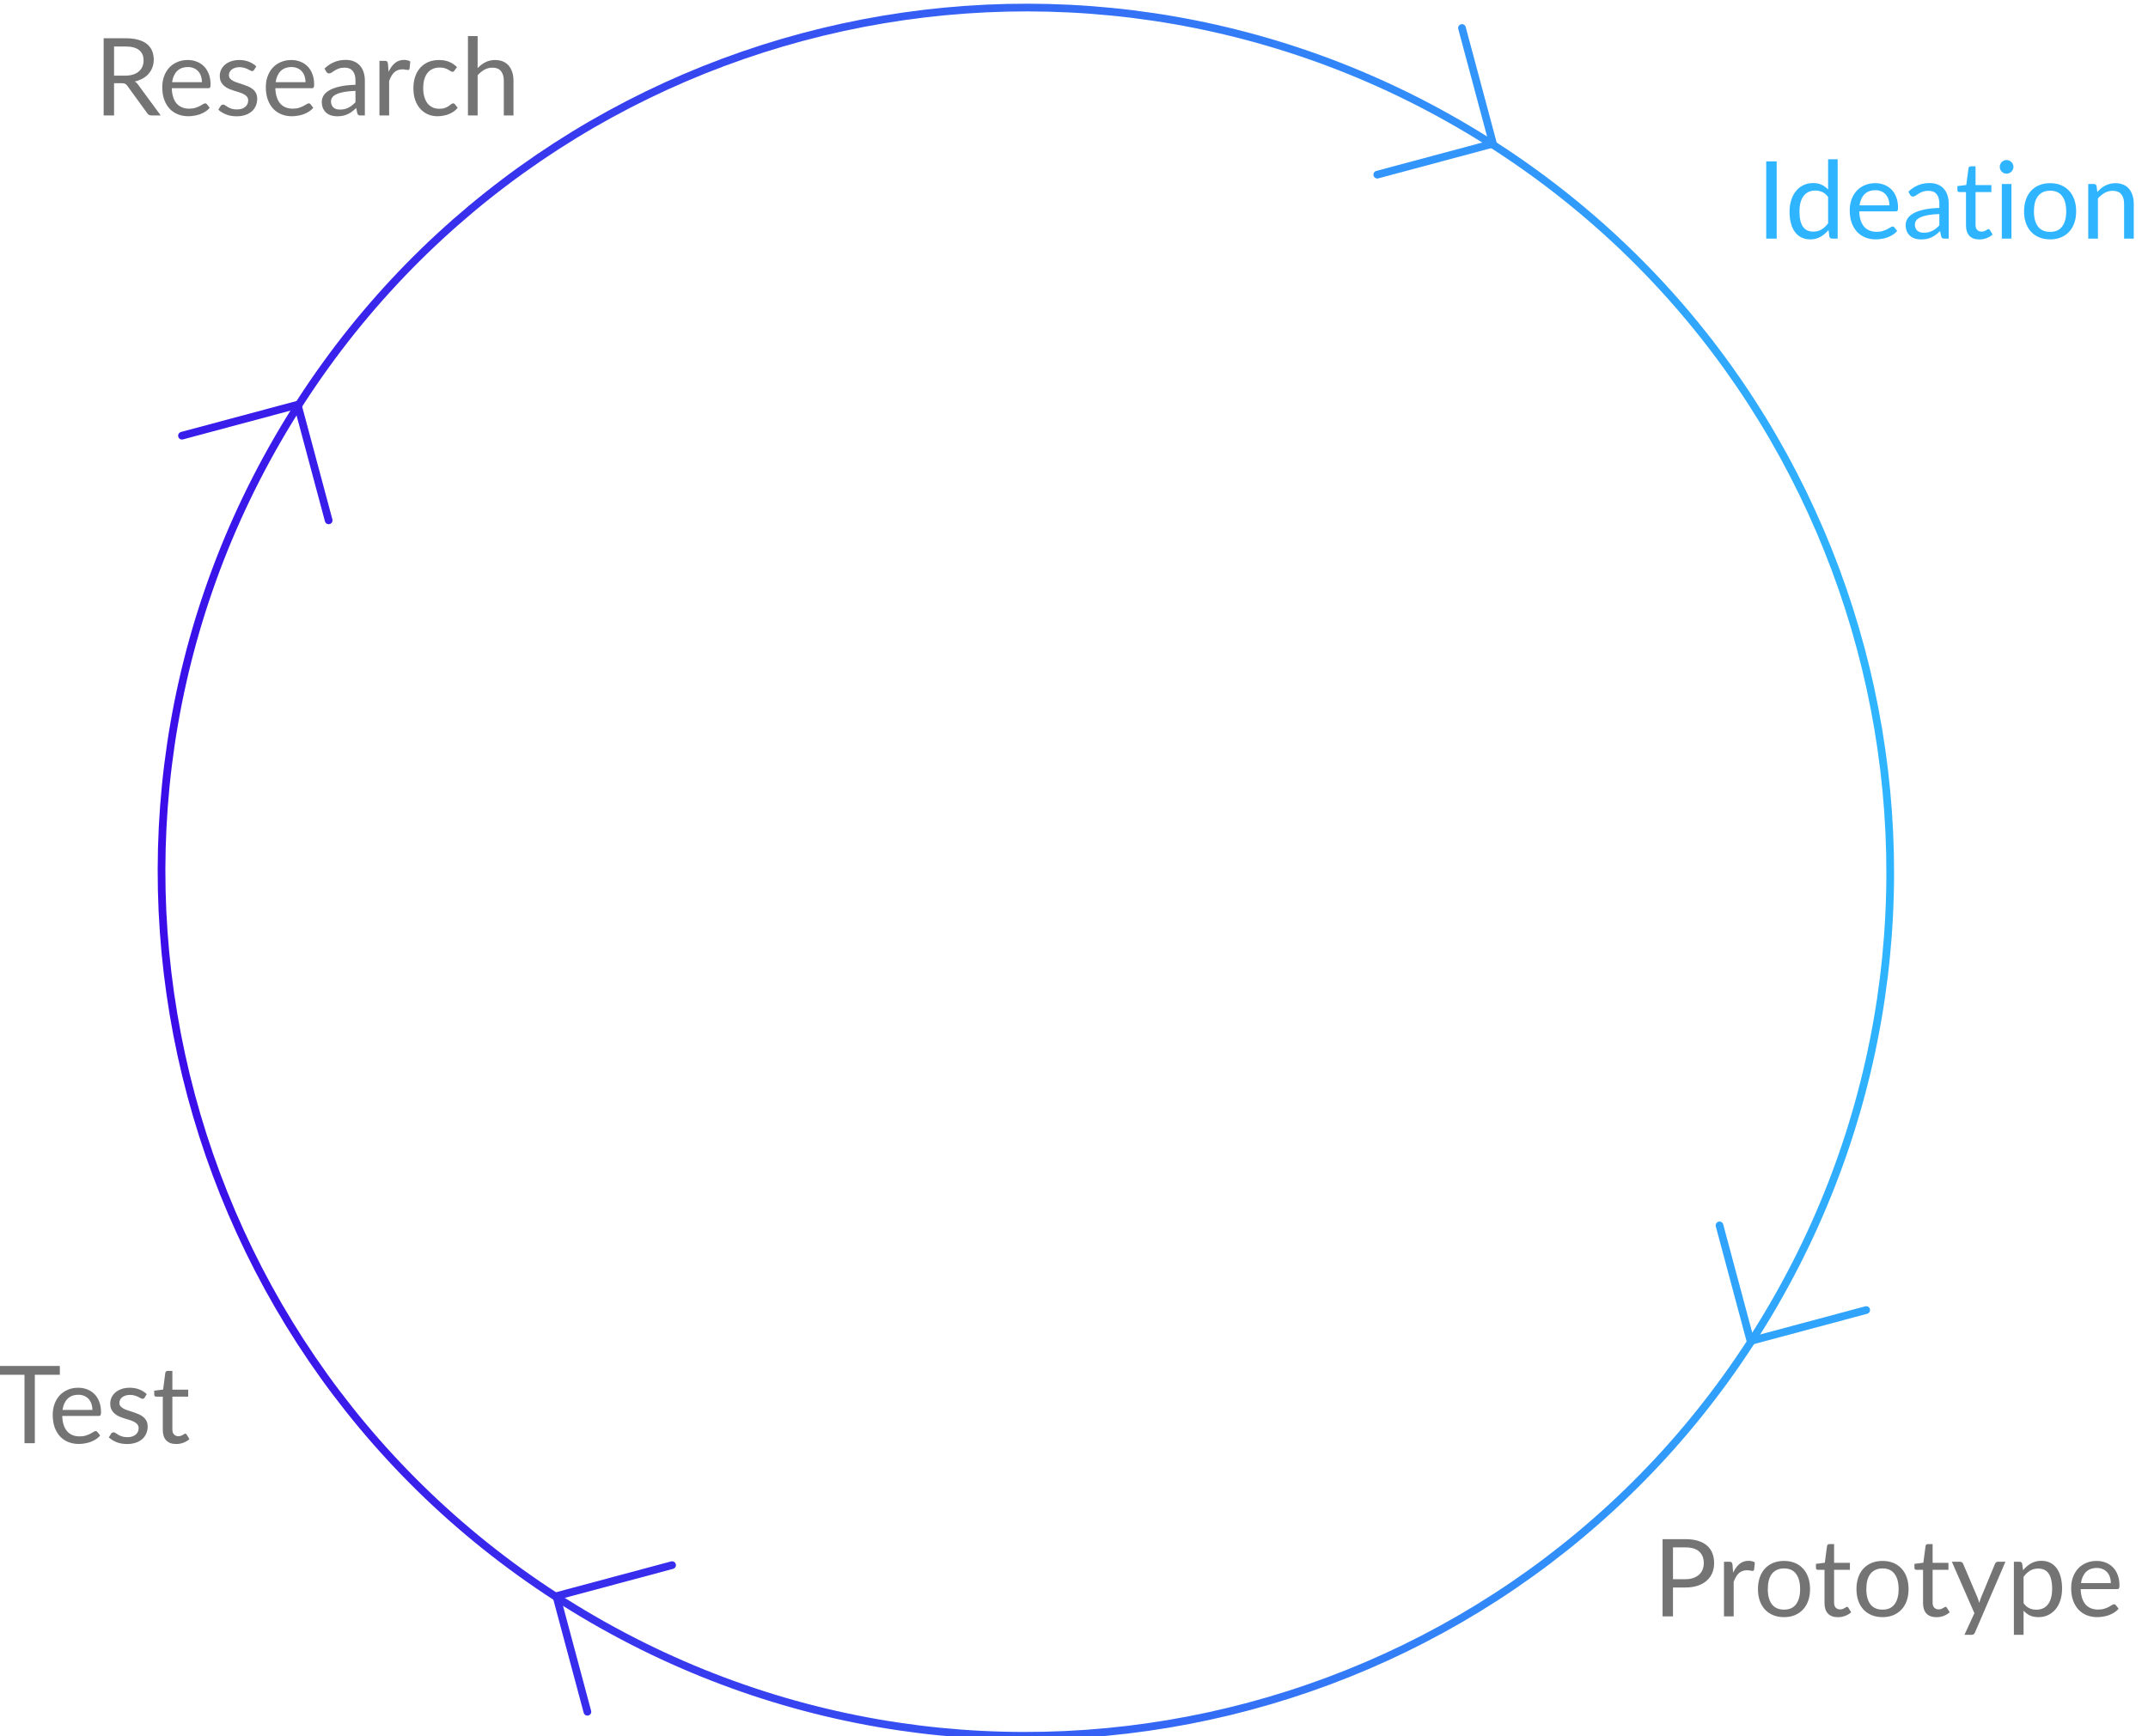
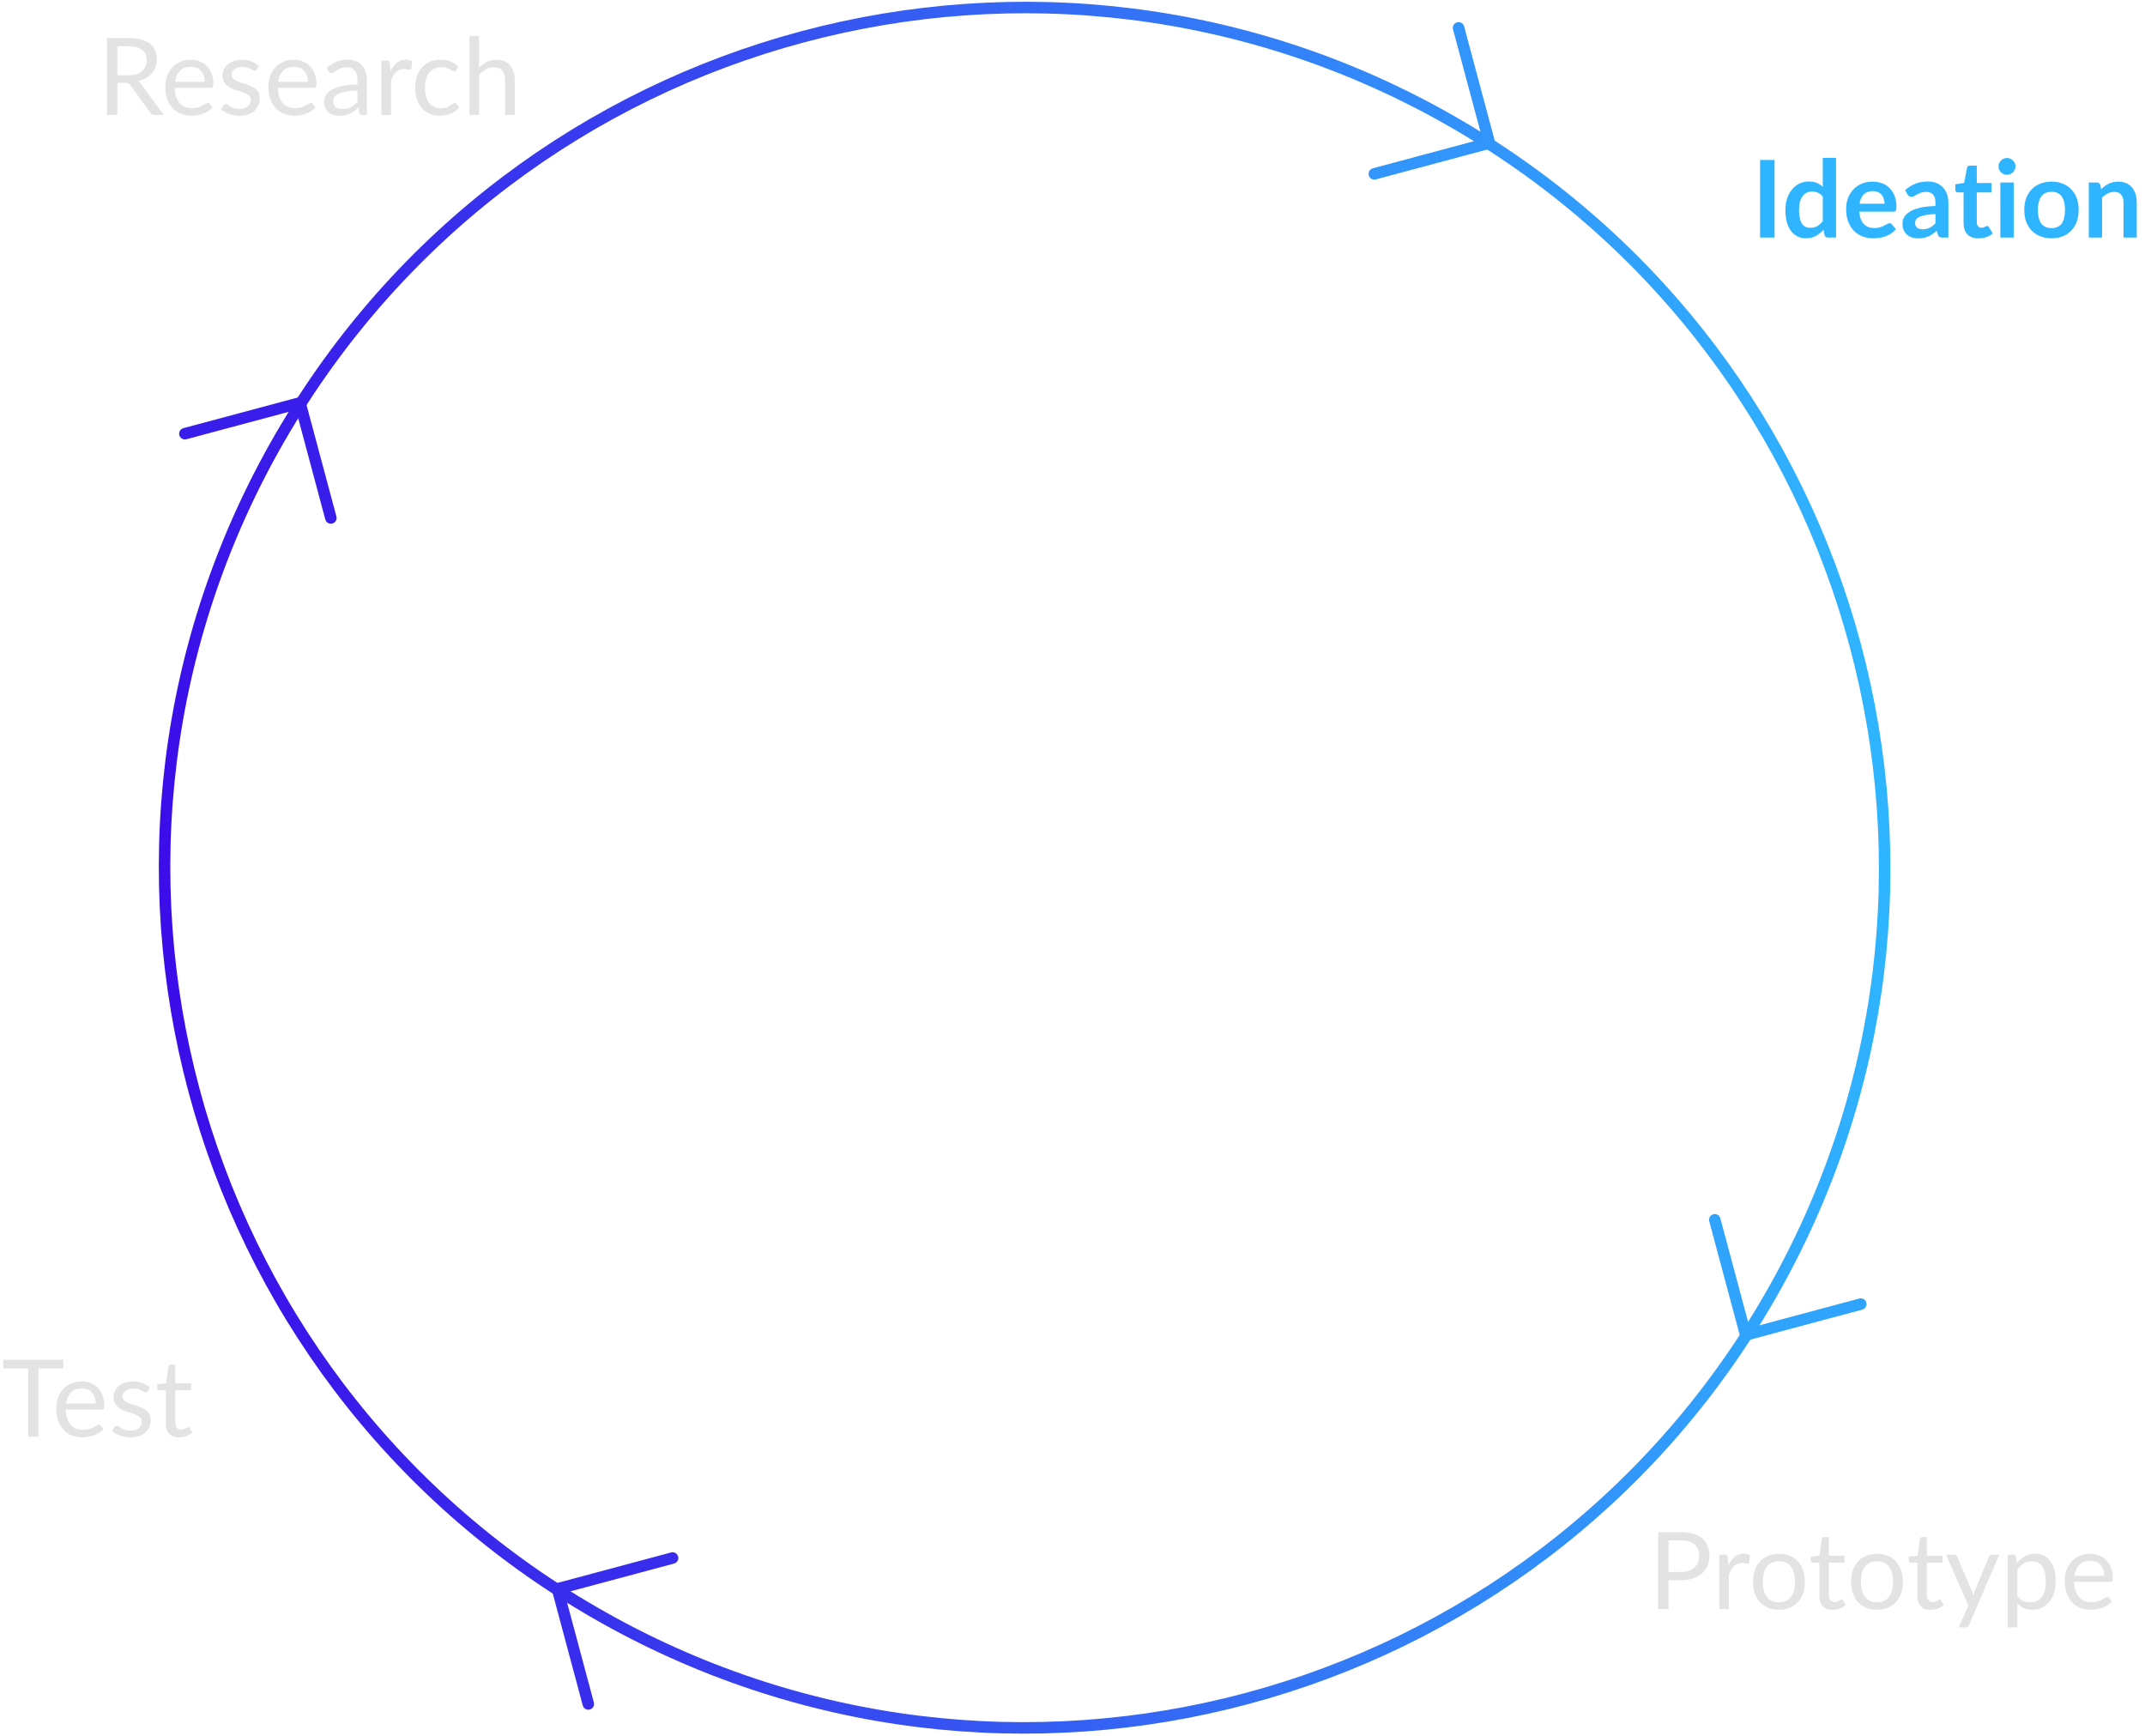
- <svg xmlns="http://www.w3.org/2000/svg" width="558" height="451" viewBox="0 0 558 451">
+ <svg xmlns="http://www.w3.org/2000/svg" width="560px" height="453px" viewBox="0 0 560 453" version="1.1">
  <defs>
-     <linearGradient id="a" x1="22.173%" x2="79.963%" y1="7.734%" y2="92.425%">
+     <linearGradient x1="22.173%" y1="7.734%" x2="79.963%" y2="92.425%" id="linearGradient-1">
      <stop stop-color="#2FB7FF" offset="0%" />
      <stop stop-color="#3B09E8" offset="100%" />
    </linearGradient>
  </defs>
-   <g fill="none" fill-rule="evenodd" transform="translate(-71 -111)">
-     <g stroke-width="2" transform="rotate(120 265.73 318.27)">
-       <circle cx="246.5" cy="246.5" r="224.5" stroke="url(#a)" />
-       <polyline stroke="#391EEB" points="225 460 247 482 269 460" stroke-linecap="round" transform="matrix(0 -1 -1 0 718 718)" />
-       <polyline stroke="#30A4FC" points="225 11.5 247 33.5 269 11.5" stroke-linecap="round" transform="rotate(-90 247 22.5)" />
-       <polyline stroke="#3195FB" points="0 236 22 258 44 236" stroke-linecap="round" transform="matrix(1 0 0 -1 0 494)" />
-       <polyline stroke="#382DED" points="448.5 236 470.5 258 492.5 236" stroke-linecap="round" transform="matrix(-1 0 0 1 941 0)" />
+   <g id="FOMC" stroke="none" stroke-width="1" fill="none" fill-rule="evenodd">
+     <g id="Desktop-HD-Copy" transform="translate(-2581, -6157)">
+       <g id="design-process-ideation" transform="translate(2511, 6046)">
+         <g id="Group" transform="translate(337.4996, 337.5013) rotate(120) translate(-337.4996, -337.5013) translate(90.99964, 91.00133)" stroke-width="3">
+           <circle id="Oval" stroke="url(#linearGradient-1)" cx="246.5" cy="246.5" r="224.5" />
+           <polyline id="Path" stroke="#391EEB" stroke-linecap="round" transform="translate(247, 471) scale(-1, 1) rotate(-90) translate(-247, -471) " points="225 460 247 482 269 460" />
+           <polyline id="Path" stroke="#30A4FC" stroke-linecap="round" transform="translate(247, 22.5) rotate(-90) translate(-247, -22.5) " points="225 11.5 247 33.5 269 11.5" />
+           <polyline id="Path" stroke="#3195FB" stroke-linecap="round" transform="translate(22, 247) scale(-1, 1) rotate(-180) translate(-22, -247) " points="0 236 22 258 44 236" />
+           <polyline id="Path" stroke="#382DED" stroke-linecap="round" transform="translate(470.5, 247) scale(-1, 1) translate(-470.5, -247) " points="448.5 236 470.5 258 492.5 236" />
+         </g>
+         <g id="Group" transform="translate(527, 145)" fill="#2FB5FF" font-family="Lato-Bold, Lato" font-size="28" font-weight="bold">
+           <text id="Ideation">
+             <tspan x="0.257" y="28">Ideation</tspan>
+           </text>
+         </g>
+         <g id="Group" transform="translate(95, 113)" fill="#E3E3E3" font-family="Lato-Regular, Lato" font-size="28" font-weight="normal">
+           <text id="Research">
+             <tspan x="0.363" y="28">Research</tspan>
+           </text>
+         </g>
+         <g id="Group" transform="translate(500, 503)" fill="#E3E3E3" font-family="Lato-Regular, Lato" font-size="28" font-weight="normal">
+           <text id="Prototype">
+             <tspan x="0.335" y="28">Prototype</tspan>
+           </text>
+         </g>
+         <g id="Group" transform="translate(70, 458)" fill="#E3E3E3" font-family="Lato-Regular, Lato" font-size="28" font-weight="normal">
+           <text id="Test">
+             <tspan x="0.421" y="28">Test</tspan>
+           </text>
+         </g>
+       </g>
    </g>
-     <text fill="#2FB5FF" transform="translate(527 145)" font-family="Lato-Regular, Lato" font-size="28">
-       <tspan x=".257" y="28">Ideation</tspan>
-     </text>
-     <text fill="#747474" transform="translate(95 113)" font-family="Lato-Regular, Lato" font-size="28">
-       <tspan x=".363" y="28">Research</tspan>
-     </text>
-     <text fill="#747474" transform="translate(500 503)" font-family="Lato-Regular, Lato" font-size="28">
-       <tspan x=".335" y="28">Prototype</tspan>
-     </text>
-     <text fill="#747474" transform="translate(70 458)" font-family="Lato-Regular, Lato" font-size="28">
-       <tspan x=".421" y="28">Test</tspan>
-     </text>
  </g>
</svg>
